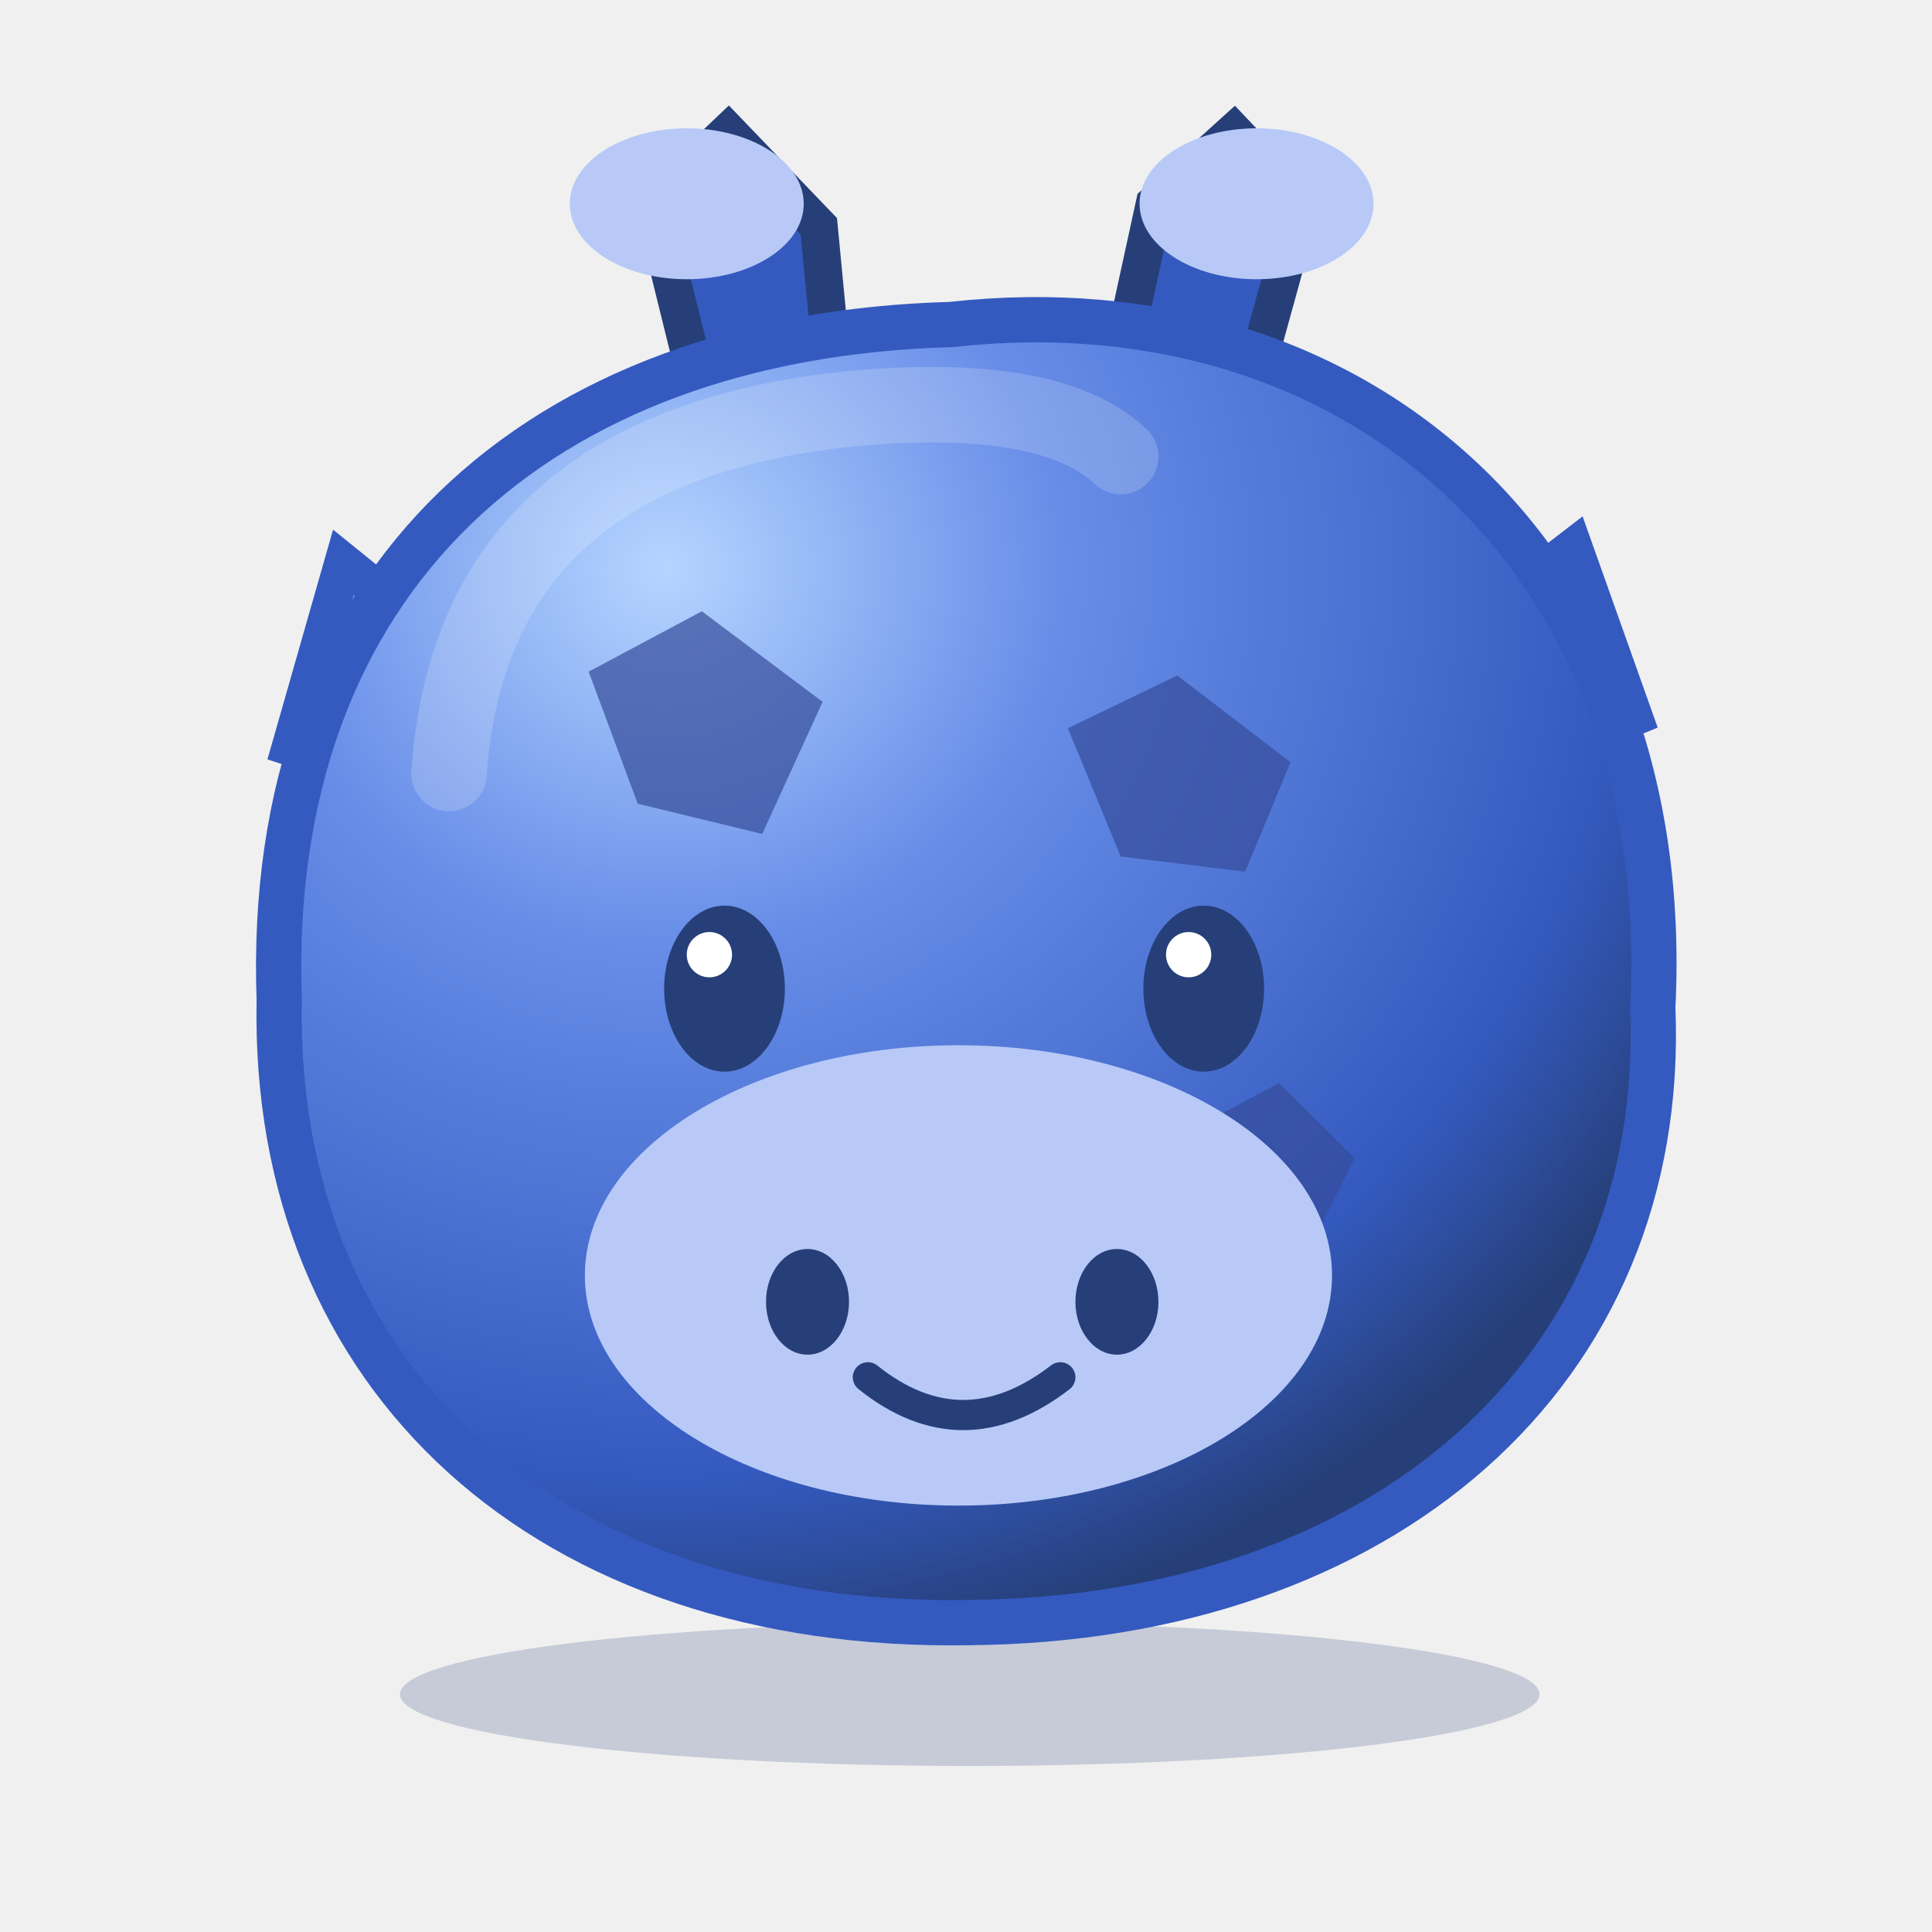
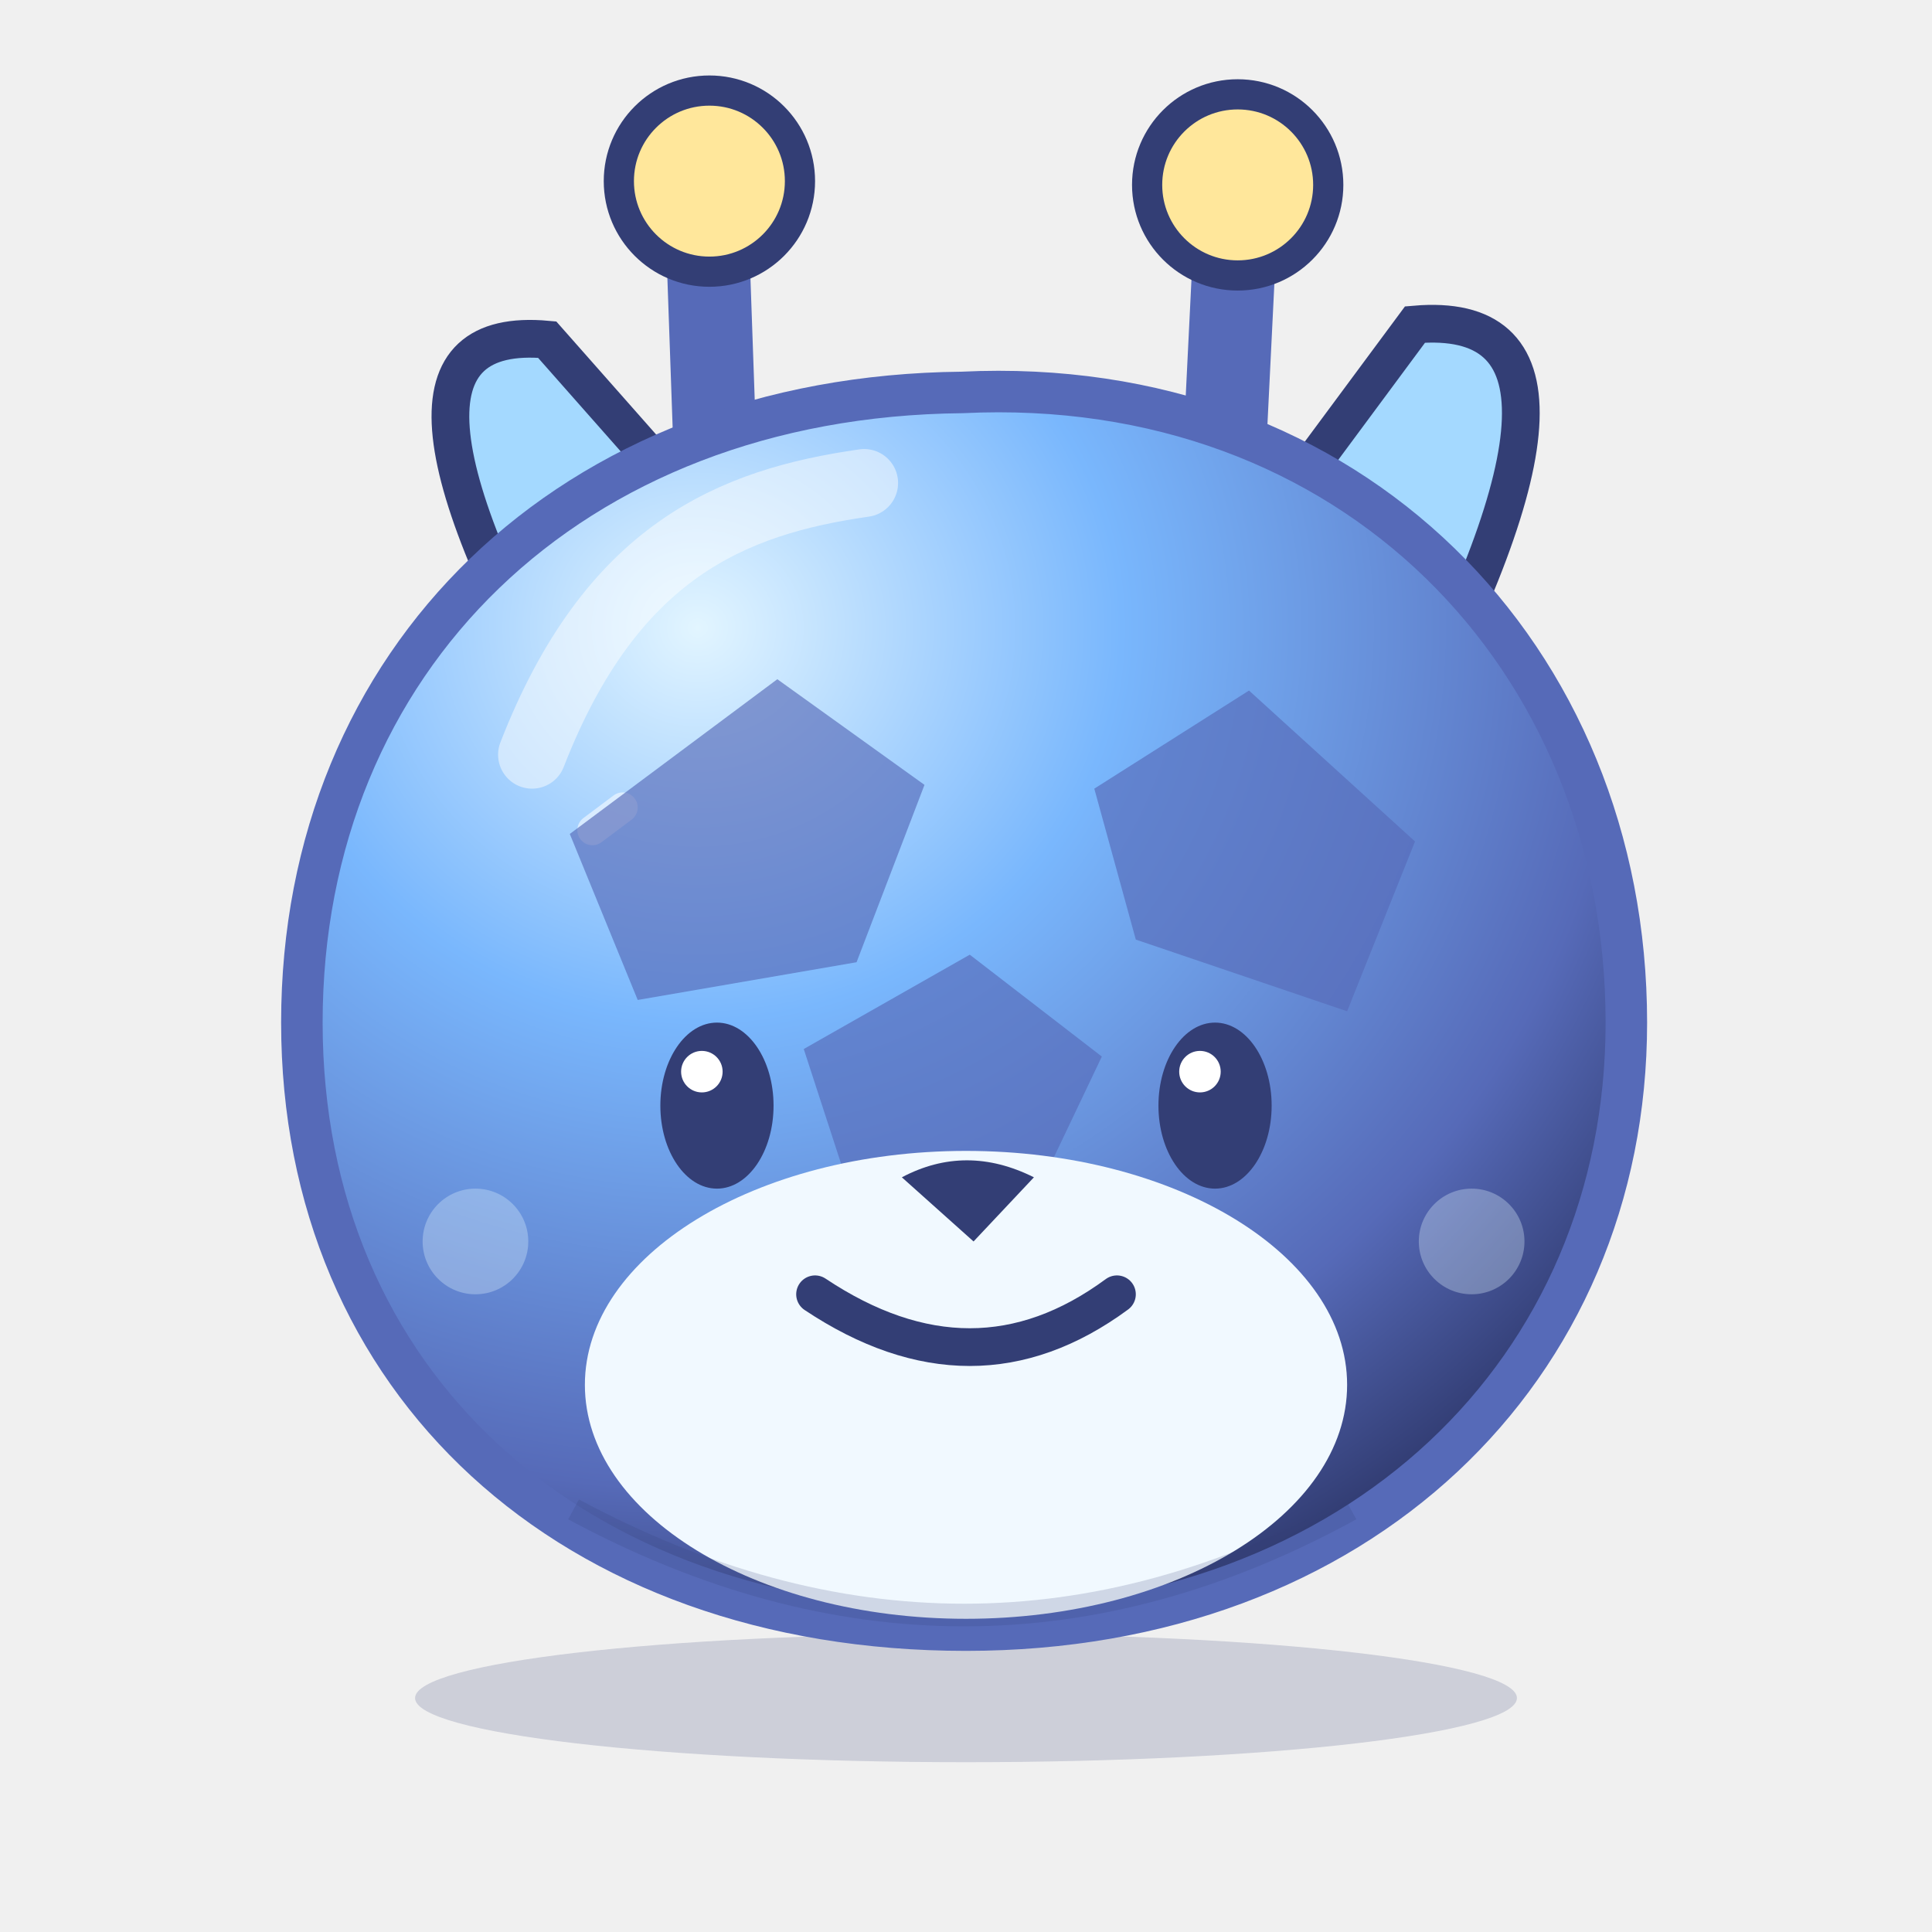
- <svg xmlns="http://www.w3.org/2000/svg" width="512" height="512" viewBox="0 0 512 512">
+ <svg xmlns="http://www.w3.org/2000/svg" width="256" height="256" viewBox="0 0 512 512">
  <defs>
-     <radialGradient id="body" cx="28%" cy="19%" r="85%">
-       <stop offset="0" stop-color="#B5D5FF" />
-       <stop offset=".34" stop-color="#678DE8" />
-       <stop offset=".82" stop-color="#345AC0" />
-       <stop offset="1" stop-color="#263F78" />
+     <radialGradient id="coat" cx="30%" cy="19%" r="86%">
+       <stop stop-color="#E2F5FF" />
+       <stop offset=".37" stop-color="#79B7FD" />
+       <stop offset=".81" stop-color="#566AB8" />
+       <stop offset="1" stop-color="#333E75" />
    </radialGradient>
-     <linearGradient id="shine" x1="0" y1="0" x2=".75" y2="1">
-       <stop stop-color="#FFFFFF" stop-opacity=".64" />
+     <radialGradient id="glow" cx="38%" cy="26%" r="68%">
+       <stop stop-color="#FFFFFF" stop-opacity=".34" />
      <stop offset="1" stop-color="#FFFFFF" stop-opacity="0" />
-     </linearGradient>
+     </radialGradient>
  </defs>
-   <ellipse cx="257" cy="449" rx="151" ry="19" fill="#263F78" opacity=".21" />
-   <path d="M196 147L173 54 193 35 217 60 224 133M289 132L306 54 327 35 345 54 316 159" fill="#345AC0" stroke="#263F78" stroke-width="10" />
-   <ellipse cx="182" cy="54" rx="31" ry="20" fill="#B8C9F7" />
-   <ellipse cx="333" cy="54" rx="31" ry="20" fill="#B8C9F7" />
-   <path d="M138 187L91 149 77 198 162 226M350 224L433 190 417 145 365 185" fill="url(#body)" stroke="#345AC0" stroke-width="10" />
-   <path d="M252 86C360 74 444 148 438 267C442 364 366 429 257 430C145 432 72 365 74 265C70 153 143 89 252 86Z" fill="url(#body)" stroke="#345AC0" stroke-width="12" />
-   <path d="M119 205Q125 117 229 108Q279 104 297 121" fill="none" stroke="#FFFFFF" stroke-width="20" opacity=".18" stroke-linecap="round" />
-   <ellipse cx="192" cy="262" rx="16" ry="22" fill="#263F78" />
-   <ellipse cx="319" cy="262" rx="16" ry="22" fill="#263F78" />
-   <circle cx="188" cy="253" r="6" fill="#FFFFFF" />
-   <circle cx="315" cy="253" r="6" fill="#FFFFFF" />
-   <path d="M156 178l30-16 32 24-16 35-33-8zM283 193l29-14 30 23-12 29-33-4zM197 297l25-15 30 20-22 27zM309 303l30-16 20 20-15 30z" fill="#344C9A" opacity=".70" />
-   <ellipse cx="254" cy="338" rx="99" ry="61" fill="#B8C9F7" />
-   <ellipse cx="214" cy="345" rx="11" ry="14" fill="#263F78" />
-   <ellipse cx="296" cy="345" rx="11" ry="14" fill="#263F78" />
-   <path d="M230 365Q255 385 281 365" fill="none" stroke="#263F78" stroke-width="8" stroke-linecap="round" />
+   <ellipse cx="256" cy="450" rx="146" ry="17" fill="#333E75" opacity=".19" />
+   <path d="M192 191L187 49m134 142 7-142" stroke="#566AB8" stroke-width="22" stroke-linecap="round" />
+   <circle cx="188" cy="48" r="24" fill="#FFE79B" stroke="#333E75" stroke-width="8" />
+   <circle cx="328" cy="49" r="24" fill="#FFE79B" stroke="#333E75" stroke-width="8" />
+   <path d="M153 195Q90 85 145 90l68 77m102 0 60-81q58-5-4 111" fill="#A4D9FF" stroke="#333E75" stroke-width="10" />
+   <path d="M255 104C358 99 431 174 431 271C431 363 360 432 256 432C151 432 80 366 80 271C80 175 151 105 255 104Z" fill="url(#coat)" stroke="#566AB8" stroke-width="11" />
+   <path d="M141 200C162 146 194 133 229 128" stroke="#FFFFFF" stroke-opacity=".48" stroke-width="18" fill="none" stroke-linecap="round" />
+   <path d="M157 220L165 214" stroke="#FFFFFF" stroke-width="8" stroke-linecap="round" opacity=".55" />
+   <path d="M151 221l55-41 39 28-18 47-58 10Zm180-38 44 40-18 45-56-19-11-40Zm-118 95 44-25 35 27-20 42-45-1Z" fill="#566AB8" opacity=".65" />
+   <ellipse cx="190" cy="293" rx="15" ry="22" fill="#333E75" />
+   <ellipse cx="322" cy="293" rx="15" ry="22" fill="#333E75" />
+   <circle cx="186" cy="284" r="5.5" fill="white" />
+   <circle cx="318" cy="284" r="5.5" fill="white" />
+   <ellipse cx="256" cy="367" rx="101" ry="62" fill="#F1F9FF" />
+   <path d="M239 312Q256 303 274 312L258 329Z" fill="#333E75" />
+   <path d="M216 343Q258 371 296 343" stroke="#333E75" stroke-width="10" stroke-linecap="round" fill="none" />
+   <path d="M152 400Q256 456 358 400" stroke="#333E75" stroke-opacity=".18" stroke-width="6" fill="none" />
+   <circle cx="126" cy="329" r="14" fill="#E2F5FF" opacity=".32" />
+   <circle cx="390" cy="329" r="14" fill="#E2F5FF" opacity=".32" />
</svg>
